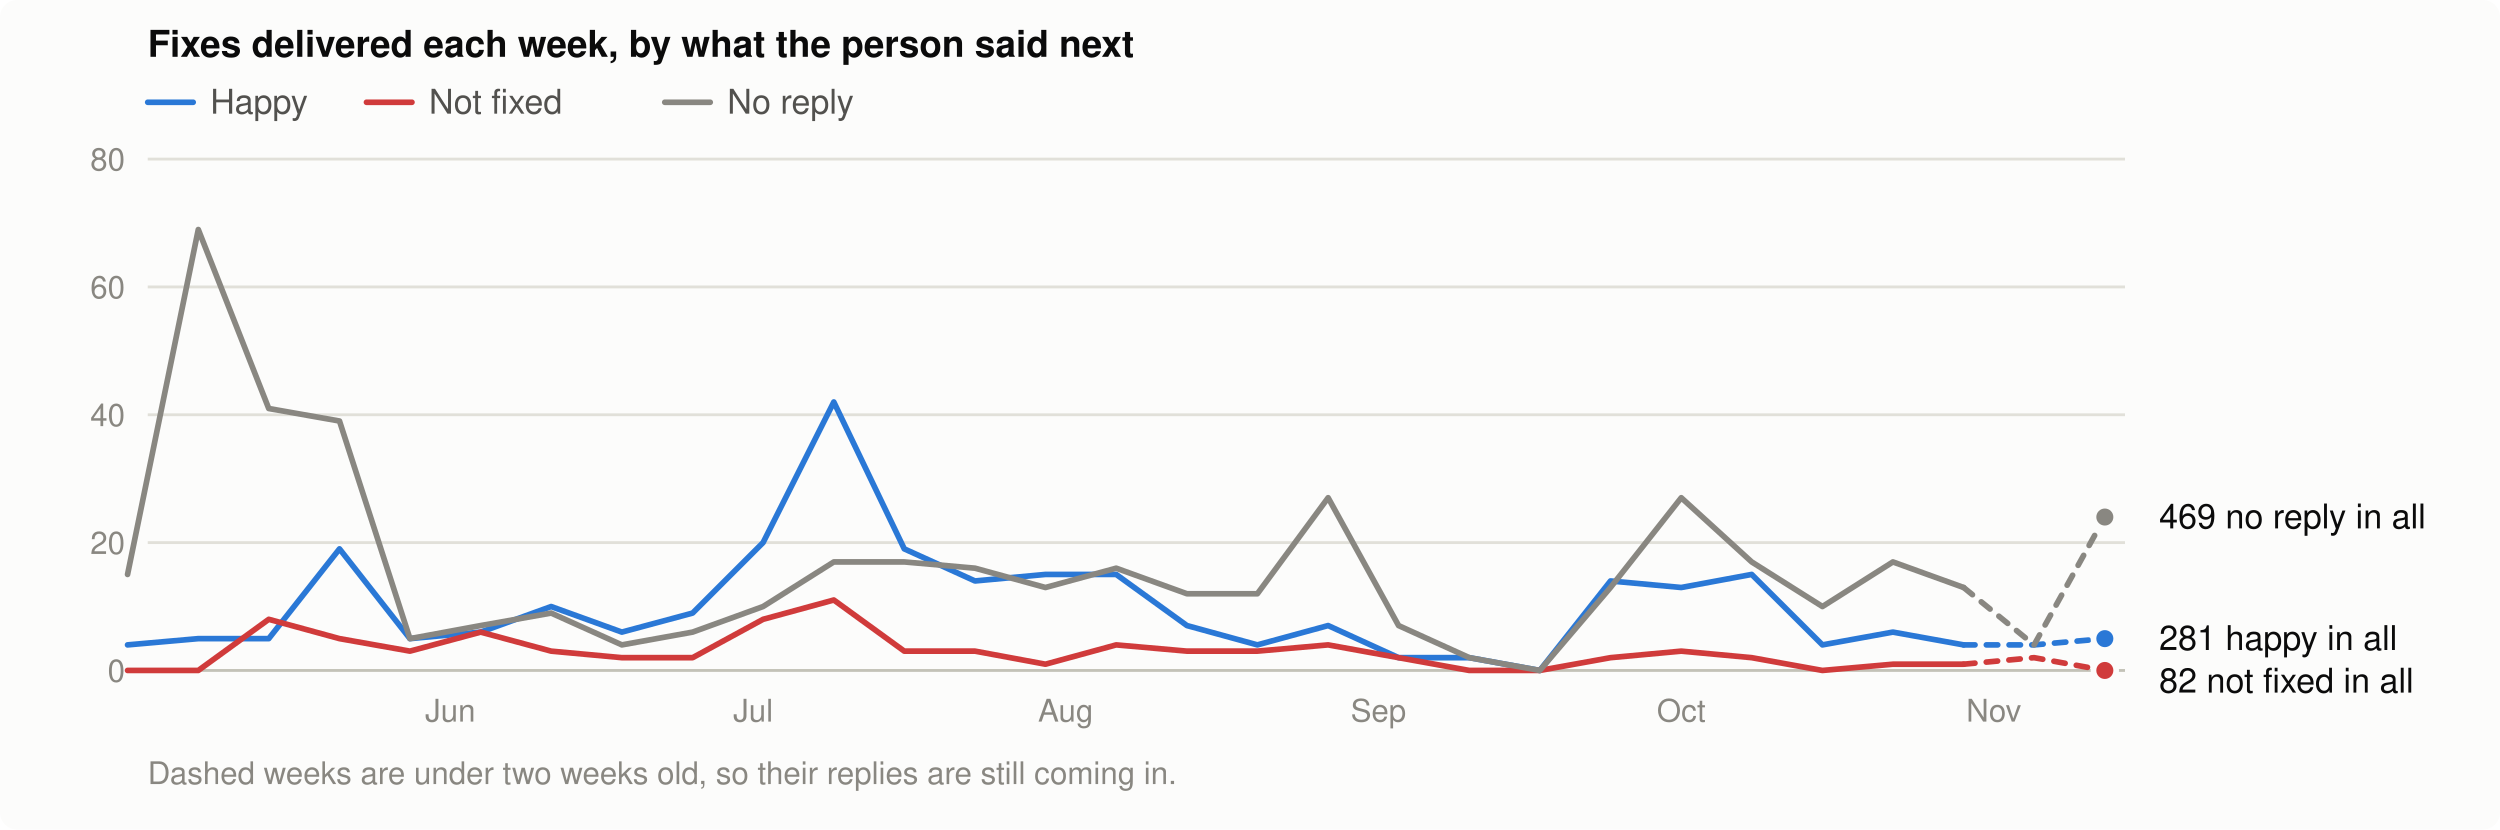
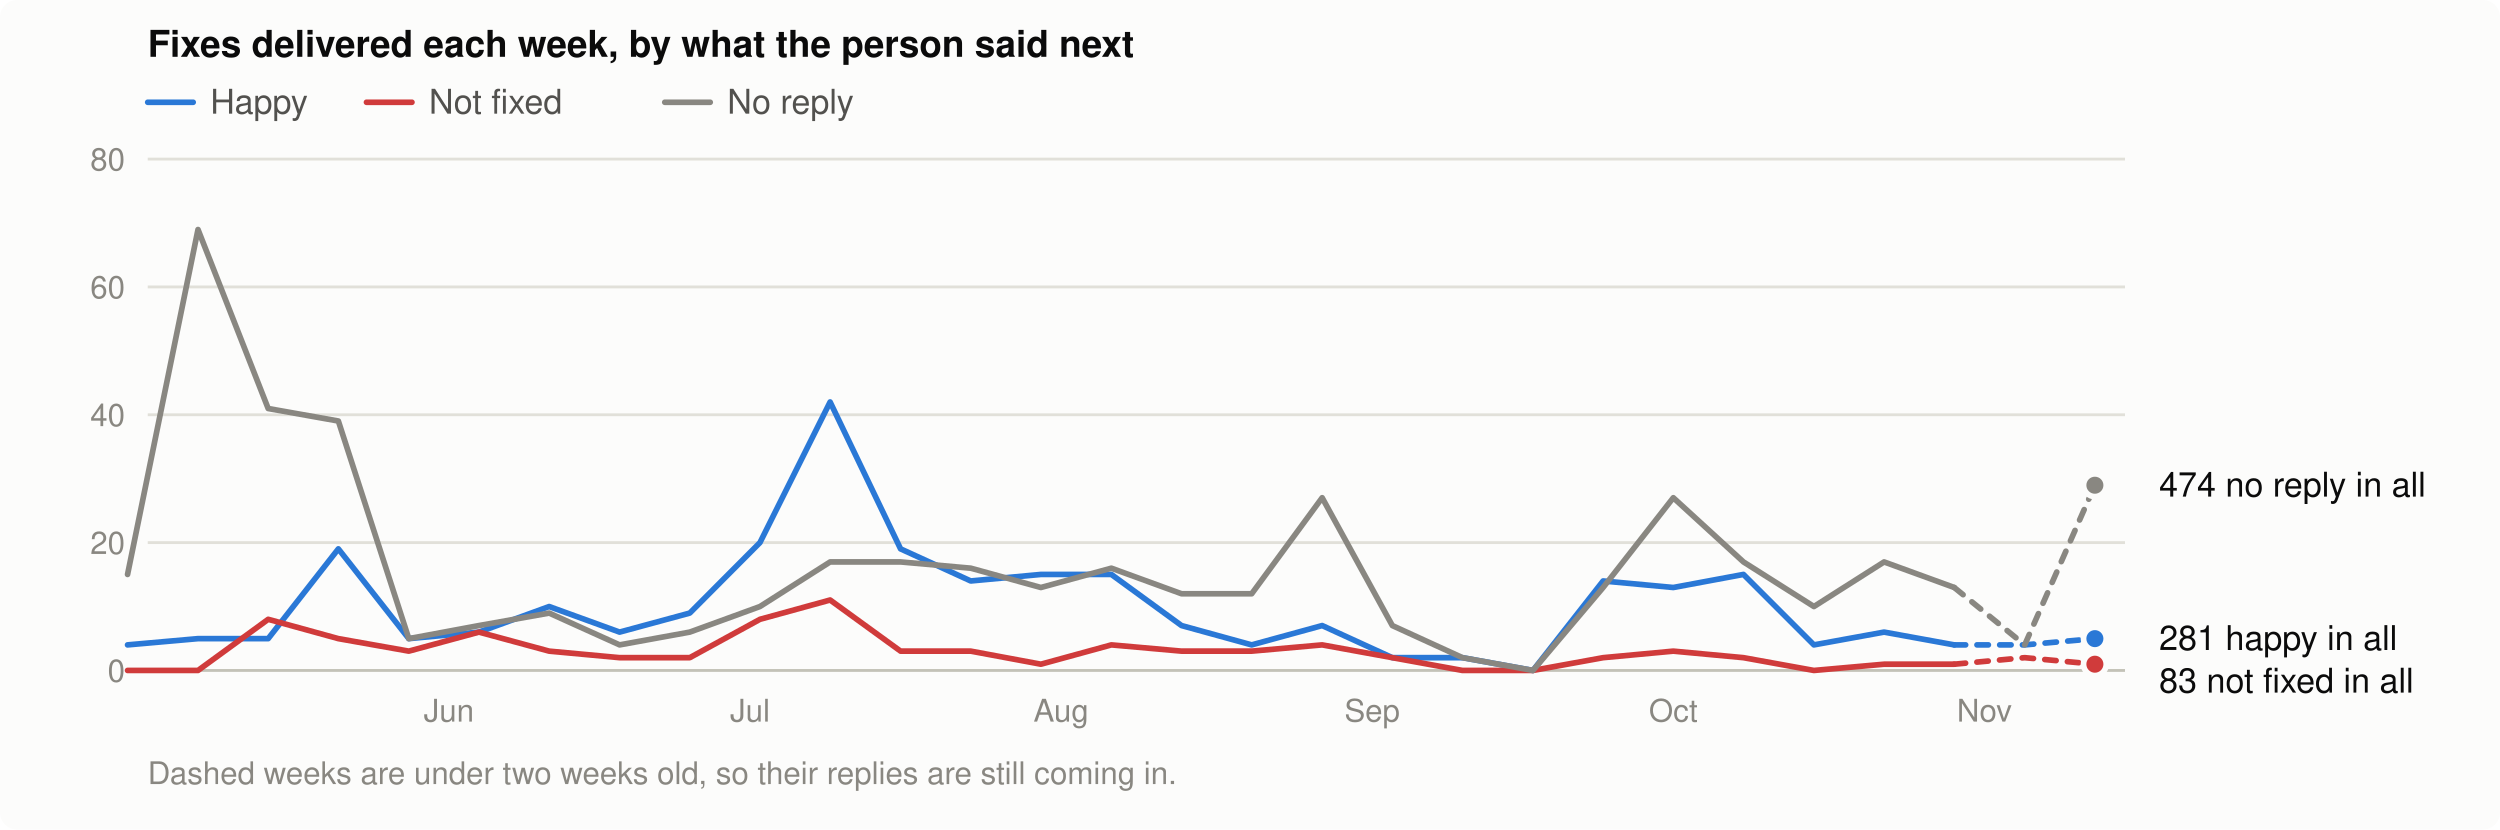
<svg xmlns="http://www.w3.org/2000/svg" width="880" height="292" viewBox="0 0 880 292" role="img" aria-labelledby="t d" font-family="-apple-system, BlinkMacSystemFont, 'Segoe UI', Helvetica, Arial, sans-serif">
  <rect width="100%" height="100%" rx="6" fill="#fcfcfb" />
  <text x="52.0" y="20.0" fill="#0b0b0b" font-size="13" font-weight="600" text-anchor="start">Fixes delivered each week, by what the person said next</text>
  <line x1="52" y1="36" x2="68" y2="36" stroke="#2a78d6" stroke-width="2" stroke-linecap="round" />
  <text x="74.0" y="40.0" fill="#52514e" font-size="12" font-weight="400" text-anchor="start">Happy</text>
  <line x1="129" y1="36" x2="145" y2="36" stroke="#d03b3b" stroke-width="2" stroke-linecap="round" />
  <text x="151.0" y="40.0" fill="#52514e" font-size="12" font-weight="400" text-anchor="start">Not fixed</text>
  <line x1="234" y1="36" x2="250" y2="36" stroke="#898781" stroke-width="2" stroke-linecap="round" />
  <text x="256.0" y="40.0" fill="#52514e" font-size="12" font-weight="400" text-anchor="start">No reply</text>
  <line x1="52" y1="236.0" x2="748" y2="236.0" stroke="#c3c2b7" stroke-width="1" />
  <text x="44.0" y="240.0" fill="#898781" font-size="11" font-weight="400" text-anchor="end">0</text>
  <line x1="52" y1="191.0" x2="748" y2="191.0" stroke="#e1e0d9" stroke-width="1" />
  <text x="44.0" y="195.0" fill="#898781" font-size="11" font-weight="400" text-anchor="end">20</text>
  <line x1="52" y1="146.0" x2="748" y2="146.0" stroke="#e1e0d9" stroke-width="1" />
  <text x="44.0" y="150.0" fill="#898781" font-size="11" font-weight="400" text-anchor="end">40</text>
  <line x1="52" y1="101.0" x2="748" y2="101.0" stroke="#e1e0d9" stroke-width="1" />
  <text x="44.0" y="105.0" fill="#898781" font-size="11" font-weight="400" text-anchor="end">60</text>
  <line x1="52" y1="56.0" x2="748" y2="56.0" stroke="#e1e0d9" stroke-width="1" />
  <text x="44.0" y="60.0" fill="#898781" font-size="11" font-weight="400" text-anchor="end">80</text>
-   <path d="M44.9,227.0 L69.8,224.8 L94.6,224.8 L119.5,193.2 L144.3,224.8 L169.2,222.5 L194.0,213.5 L218.9,222.5 L243.8,215.8 L268.6,191.0 L293.5,141.5 L318.3,193.2 L343.2,204.5 L368.0,202.2 L392.9,202.2 L417.8,220.2 L442.6,227.0 L467.5,220.2 L492.3,231.5 L517.2,231.5 L542.0,236.0 L566.9,204.5 L591.8,206.8 L616.6,202.2 L641.5,227.0 L666.3,222.5 L691.2,227.0" fill="none" stroke="#2a78d6" stroke-width="2" stroke-linejoin="round" stroke-linecap="round" />
-   <path d="M691.2,227.0 L716.0,227.0 L740.9,224.8" fill="none" stroke="#2a78d6" stroke-width="2" stroke-linejoin="round" stroke-linecap="round" stroke-dasharray="4 4" />
-   <circle cx="740.9" cy="224.8" r="4" fill="#2a78d6" stroke="#fcfcfb" stroke-width="2" />
-   <path d="M44.9,236.0 L69.8,236.0 L94.6,218.0 L119.5,224.8 L144.3,229.2 L169.2,222.5 L194.0,229.2 L218.9,231.5 L243.8,231.5 L268.6,218.0 L293.5,211.2 L318.3,229.2 L343.2,229.2 L368.0,233.8 L392.9,227.0 L417.8,229.2 L442.6,229.2 L467.5,227.0 L492.3,231.5 L517.2,236.0 L542.0,236.0 L566.9,231.5 L591.8,229.2 L616.6,231.5 L641.5,236.0 L666.3,233.8 L691.2,233.8" fill="none" stroke="#d03b3b" stroke-width="2" stroke-linejoin="round" stroke-linecap="round" />
-   <path d="M691.2,233.8 L716.0,231.5 L740.9,236.0" fill="none" stroke="#d03b3b" stroke-width="2" stroke-linejoin="round" stroke-linecap="round" stroke-dasharray="4 4" />
-   <circle cx="740.9" cy="236.0" r="4" fill="#d03b3b" stroke="#fcfcfb" stroke-width="2" />
-   <path d="M44.9,202.2 L69.8,80.8 L94.6,143.8 L119.5,148.2 L144.3,224.8 L169.2,220.2 L194.0,215.8 L218.9,227.0 L243.8,222.5 L268.6,213.5 L293.5,197.8 L318.3,197.8 L343.2,200.0 L368.0,206.8 L392.9,200.0 L417.8,209.0 L442.6,209.0 L467.5,175.2 L492.3,220.2 L517.2,231.5 L542.0,236.0 L566.9,206.8 L591.8,175.2 L616.6,197.8 L641.5,213.5 L666.3,197.8 L691.2,206.8" fill="none" stroke="#898781" stroke-width="2" stroke-linejoin="round" stroke-linecap="round" />
-   <path d="M691.2,206.8 L716.0,227.0 L740.9,182.0" fill="none" stroke="#898781" stroke-width="2" stroke-linejoin="round" stroke-linecap="round" stroke-dasharray="4 4" />
-   <circle cx="740.9" cy="182.0" r="4" fill="#898781" stroke="#fcfcfb" stroke-width="2" />
-   <text x="760.0" y="186.0" fill="#0b0b0b" font-size="12" font-weight="400" text-anchor="start">469 no reply in all</text>
+   <path d="M44.9,227.0 L69.7,224.8 L94.4,224.8 L119.1,193.2 L143.9,224.8 L168.6,222.5 L193.3,213.5 L218.1,222.5 L242.8,215.8 L267.5,191.0 L292.2,141.5 L317.0,193.2 L341.7,204.5 L366.4,202.2 L391.2,202.2 L415.9,220.2 L440.6,227.0 L465.4,220.2 L490.1,231.5 L514.8,231.5 L539.6,236.0 L564.3,204.5 L589.0,206.8 L613.7,202.2 L638.5,227.0 L663.2,222.5 L687.9,227.0" fill="none" stroke="#2a78d6" stroke-width="2" stroke-linejoin="round" stroke-linecap="round" />
+   <path d="M687.9,227.0 L712.7,227.0 L737.4,224.8" fill="none" stroke="#2a78d6" stroke-width="2" stroke-linejoin="round" stroke-linecap="round" stroke-dasharray="4 4" />
+   <circle cx="737.4" cy="224.8" r="4" fill="#2a78d6" stroke="#fcfcfb" stroke-width="2" />
+   <path d="M44.9,236.0 L69.7,236.0 L94.4,218.0 L119.1,224.8 L143.9,229.2 L168.6,222.5 L193.3,229.2 L218.1,231.5 L242.8,231.5 L267.5,218.0 L292.2,211.2 L317.0,229.2 L341.7,229.2 L366.4,233.8 L391.2,227.0 L415.9,229.2 L440.6,229.2 L465.4,227.0 L490.1,231.5 L514.8,236.0 L539.6,236.0 L564.3,231.5 L589.0,229.2 L613.7,231.5 L638.5,236.0 L663.2,233.8 L687.9,233.8" fill="none" stroke="#d03b3b" stroke-width="2" stroke-linejoin="round" stroke-linecap="round" />
+   <path d="M687.9,233.8 L712.7,231.5 L737.4,233.8" fill="none" stroke="#d03b3b" stroke-width="2" stroke-linejoin="round" stroke-linecap="round" stroke-dasharray="4 4" />
+   <circle cx="737.4" cy="233.8" r="4" fill="#d03b3b" stroke="#fcfcfb" stroke-width="2" />
+   <path d="M44.9,202.2 L69.7,80.8 L94.4,143.8 L119.1,148.2 L143.9,224.8 L168.6,220.2 L193.3,215.8 L218.1,227.0 L242.8,222.5 L267.5,213.5 L292.2,197.8 L317.0,197.8 L341.7,200.0 L366.4,206.8 L391.2,200.0 L415.9,209.0 L440.6,209.0 L465.4,175.2 L490.1,220.2 L514.8,231.5 L539.6,236.0 L564.3,206.8 L589.0,175.2 L613.7,197.8 L638.5,213.5 L663.2,197.8 L687.9,206.8" fill="none" stroke="#898781" stroke-width="2" stroke-linejoin="round" stroke-linecap="round" />
+   <path d="M687.9,206.8 L712.7,227.0 L737.4,170.8" fill="none" stroke="#898781" stroke-width="2" stroke-linejoin="round" stroke-linecap="round" stroke-dasharray="4 4" />
+   <circle cx="737.4" cy="170.8" r="4" fill="#898781" stroke="#fcfcfb" stroke-width="2" />
+   <text x="760.0" y="174.8" fill="#0b0b0b" font-size="12" font-weight="400" text-anchor="start">474 no reply in all</text>
  <text x="760.0" y="228.8" fill="#0b0b0b" font-size="12" font-weight="400" text-anchor="start">281 happy in all</text>
-   <text x="760.0" y="243.8" fill="#0b0b0b" font-size="12" font-weight="400" text-anchor="start">82 not fixed in all</text>
-   <text x="158.5" y="254.0" fill="#898781" font-size="11" font-weight="400" text-anchor="middle">Jun</text>
-   <text x="265.1" y="254.0" fill="#898781" font-size="11" font-weight="400" text-anchor="middle">Jul</text>
-   <text x="375.1" y="254.0" fill="#898781" font-size="11" font-weight="400" text-anchor="middle">Aug</text>
-   <text x="485.2" y="254.0" fill="#898781" font-size="11" font-weight="400" text-anchor="middle">Sep</text>
-   <text x="591.8" y="254.0" fill="#898781" font-size="11" font-weight="400" text-anchor="middle">Oct</text>
-   <text x="701.8" y="254.0" fill="#898781" font-size="11" font-weight="400" text-anchor="middle">Nov</text>
+   <text x="760.0" y="243.8" fill="#0b0b0b" font-size="12" font-weight="400" text-anchor="start">83 not fixed in all</text>
+   <text x="158.0" y="254.0" fill="#898781" font-size="11" font-weight="400" text-anchor="middle">Jun</text>
+   <text x="264.0" y="254.0" fill="#898781" font-size="11" font-weight="400" text-anchor="middle">Jul</text>
+   <text x="373.5" y="254.0" fill="#898781" font-size="11" font-weight="400" text-anchor="middle">Aug</text>
+   <text x="483.0" y="254.0" fill="#898781" font-size="11" font-weight="400" text-anchor="middle">Sep</text>
+   <text x="589.0" y="254.0" fill="#898781" font-size="11" font-weight="400" text-anchor="middle">Oct</text>
+   <text x="698.5" y="254.0" fill="#898781" font-size="11" font-weight="400" text-anchor="middle">Nov</text>
  <text x="52.0" y="276.0" fill="#898781" font-size="11" font-weight="400" text-anchor="start">Dashed weeks are under two weeks old, so their replies are still coming in.</text>
</svg>
